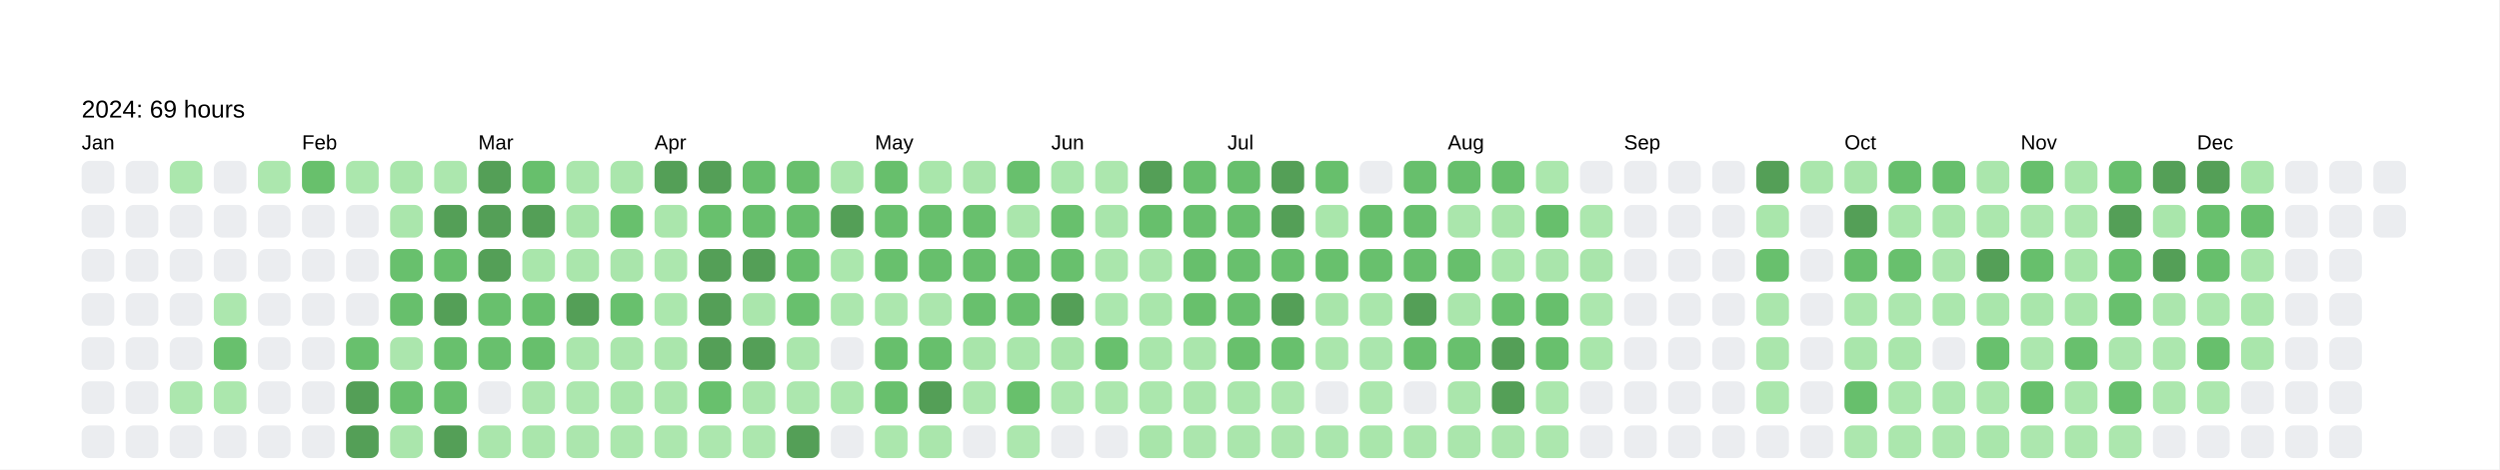
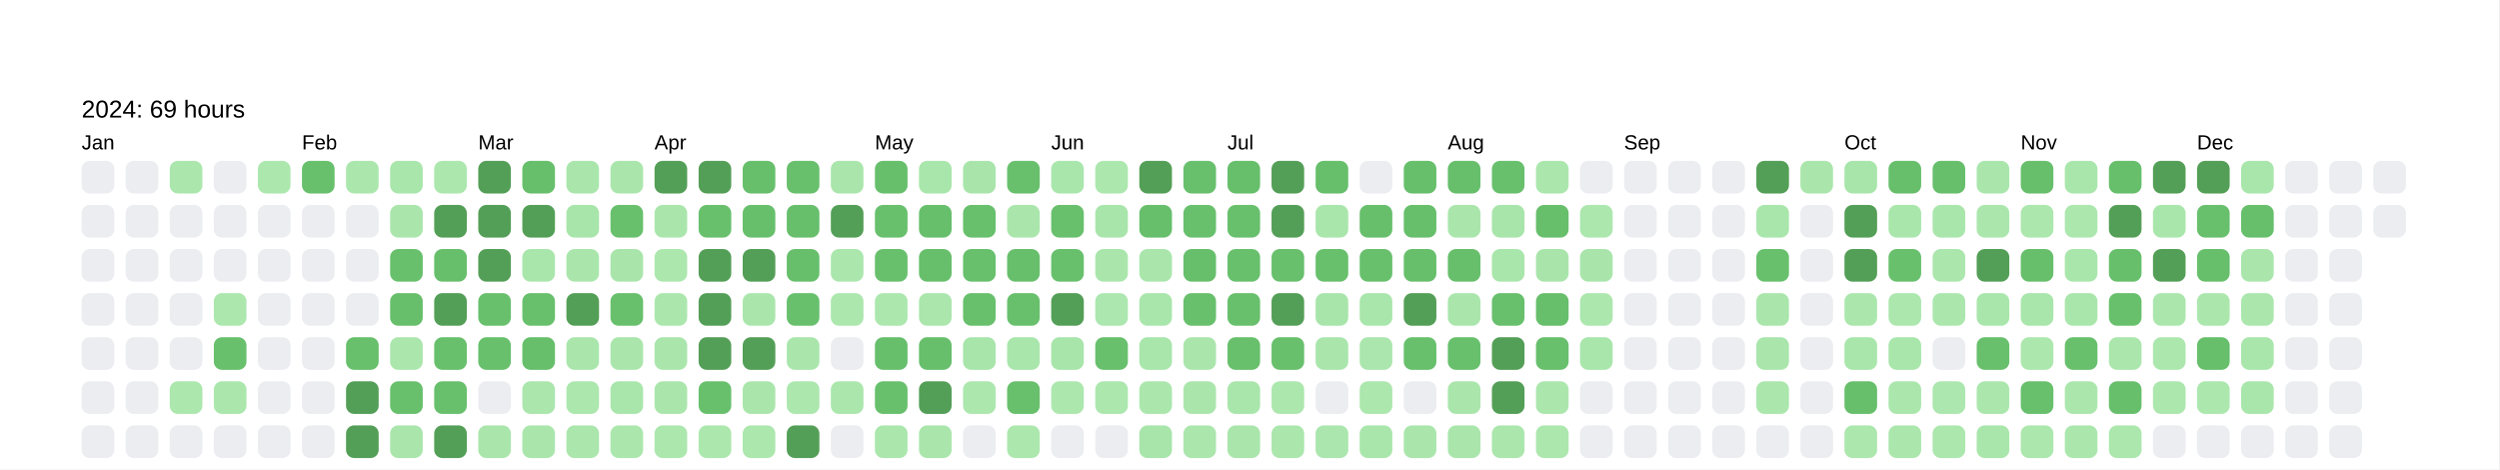
<svg xmlns="http://www.w3.org/2000/svg" baseProfile="full" height="57.5mm" version="1.1" viewBox="0,0,306.2,57.5" width="306.2mm">
  <defs />
  <rect fill="#FFFFFF" height="57.5" width="306.2" x="0" y="0" />
  <text fill="#000000" style="font-size:6px; font-family:Arial; font-weight:bold;" x="10" y="10" />
  <text fill="#000000" style="font-size:3px; font-family:Arial;" x="10" y="14.4">2024: 69 hours</text>
  <text fill="#000000" style="font-size:2.5px; font-family:Arial" x="10" y="18.3">Jan</text>
  <rect fill="#EBEDF0" height="4" rx="1" ry="1" width="4" x="10" y="19.7" />
  <rect fill="#EBEDF0" height="4" rx="1" ry="1" width="4" x="10" y="25.1" />
  <rect fill="#EBEDF0" height="4" rx="1" ry="1" width="4" x="10" y="30.5" />
  <rect fill="#EBEDF0" height="4" rx="1" ry="1" width="4" x="10" y="35.9" />
  <rect fill="#EBEDF0" height="4" rx="1" ry="1" width="4" x="10" y="41.3" />
  <rect fill="#EBEDF0" height="4" rx="1" ry="1" width="4" x="10" y="46.7" />
  <rect fill="#EBEDF0" height="4" rx="1" ry="1" width="4" x="10" y="52.1" />
  <rect fill="#EBEDF0" height="4" rx="1" ry="1" width="4" x="15.4" y="19.7" />
  <rect fill="#EBEDF0" height="4" rx="1" ry="1" width="4" x="15.4" y="25.1" />
  <rect fill="#EBEDF0" height="4" rx="1" ry="1" width="4" x="15.4" y="30.5" />
  <rect fill="#EBEDF0" height="4" rx="1" ry="1" width="4" x="15.4" y="35.9" />
  <rect fill="#EBEDF0" height="4" rx="1" ry="1" width="4" x="15.4" y="41.3" />
  <rect fill="#EBEDF0" height="4" rx="1" ry="1" width="4" x="15.4" y="46.7" />
  <rect fill="#EBEDF0" height="4" rx="1" ry="1" width="4" x="15.4" y="52.1" />
  <rect fill="#abe7ad" height="4" rx="1" ry="1" width="4" x="20.8" y="19.7" />
  <rect fill="#EBEDF0" height="4" rx="1" ry="1" width="4" x="20.8" y="25.1" />
  <rect fill="#EBEDF0" height="4" rx="1" ry="1" width="4" x="20.8" y="30.5" />
  <rect fill="#EBEDF0" height="4" rx="1" ry="1" width="4" x="20.8" y="35.9" />
  <rect fill="#EBEDF0" height="4" rx="1" ry="1" width="4" x="20.8" y="41.3" />
  <rect fill="#ace7ae" height="4" rx="1" ry="1" width="4" x="20.8" y="46.7" />
  <rect fill="#EBEDF0" height="4" rx="1" ry="1" width="4" x="20.8" y="52.1" />
  <rect fill="#EBEDF0" height="4" rx="1" ry="1" width="4" x="26.2" y="19.7" />
  <rect fill="#EBEDF0" height="4" rx="1" ry="1" width="4" x="26.2" y="25.1" />
  <rect fill="#EBEDF0" height="4" rx="1" ry="1" width="4" x="26.2" y="30.5" />
  <rect fill="#ace7ae" height="4" rx="1" ry="1" width="4" x="26.2" y="35.9" />
  <rect fill="#68c06d" height="4" rx="1" ry="1" width="4" x="26.2" y="41.3" />
  <rect fill="#abe7ad" height="4" rx="1" ry="1" width="4" x="26.2" y="46.7" />
  <rect fill="#EBEDF0" height="4" rx="1" ry="1" width="4" x="26.2" y="52.1" />
  <rect fill="#ace7ae" height="4" rx="1" ry="1" width="4" x="31.6" y="19.7" />
  <rect fill="#EBEDF0" height="4" rx="1" ry="1" width="4" x="31.6" y="25.1" />
  <rect fill="#EBEDF0" height="4" rx="1" ry="1" width="4" x="31.6" y="30.5" />
  <rect fill="#EBEDF0" height="4" rx="1" ry="1" width="4" x="31.6" y="35.9" />
  <rect fill="#EBEDF0" height="4" rx="1" ry="1" width="4" x="31.6" y="41.3" />
  <rect fill="#EBEDF0" height="4" rx="1" ry="1" width="4" x="31.6" y="46.7" />
  <rect fill="#EBEDF0" height="4" rx="1" ry="1" width="4" x="31.6" y="52.1" />
  <text fill="#000000" style="font-size:2.5px; font-family:Arial" x="37.0" y="18.3">Feb</text>
  <rect fill="#68c06c" height="4" rx="1" ry="1" width="4" x="37.0" y="19.7" />
  <rect fill="#EBEDF0" height="4" rx="1" ry="1" width="4" x="37.0" y="25.1" />
  <rect fill="#EBEDF0" height="4" rx="1" ry="1" width="4" x="37.0" y="30.5" />
  <rect fill="#EBEDF0" height="4" rx="1" ry="1" width="4" x="37.0" y="35.9" />
  <rect fill="#EBEDF0" height="4" rx="1" ry="1" width="4" x="37.0" y="41.3" />
  <rect fill="#EBEDF0" height="4" rx="1" ry="1" width="4" x="37.0" y="46.7" />
  <rect fill="#EBEDF0" height="4" rx="1" ry="1" width="4" x="37.0" y="52.1" />
  <rect fill="#abe7ad" height="4" rx="1" ry="1" width="4" x="42.4" y="19.7" />
  <rect fill="#EBEDF0" height="4" rx="1" ry="1" width="4" x="42.4" y="25.1" />
  <rect fill="#EBEDF0" height="4" rx="1" ry="1" width="4" x="42.4" y="30.5" />
  <rect fill="#EBEDF0" height="4" rx="1" ry="1" width="4" x="42.4" y="35.9" />
  <rect fill="#68c06d" height="4" rx="1" ry="1" width="4" x="42.4" y="41.3" />
  <rect fill="#549F57" height="4" rx="1" ry="1" width="4" x="42.4" y="46.7" />
  <rect fill="#549F57" height="4" rx="1" ry="1" width="4" x="42.4" y="52.1" />
  <rect fill="#a9e6ab" height="4" rx="1" ry="1" width="4" x="47.8" y="19.7" />
  <rect fill="#aae6ac" height="4" rx="1" ry="1" width="4" x="47.8" y="25.1" />
  <rect fill="#68c06d" height="4" rx="1" ry="1" width="4" x="47.8" y="30.5" />
  <rect fill="#67bf6c" height="4" rx="1" ry="1" width="4" x="47.8" y="35.9" />
  <rect fill="#abe6ad" height="4" rx="1" ry="1" width="4" x="47.8" y="41.3" />
  <rect fill="#68c06d" height="4" rx="1" ry="1" width="4" x="47.8" y="46.7" />
  <rect fill="#aae6ac" height="4" rx="1" ry="1" width="4" x="47.8" y="52.1" />
  <rect fill="#ace7ae" height="4" rx="1" ry="1" width="4" x="53.2" y="19.7" />
  <rect fill="#549F57" height="4" rx="1" ry="1" width="4" x="53.2" y="25.1" />
  <rect fill="#67bf6c" height="4" rx="1" ry="1" width="4" x="53.2" y="30.5" />
  <rect fill="#549F57" height="4" rx="1" ry="1" width="4" x="53.2" y="35.9" />
  <rect fill="#68c06d" height="4" rx="1" ry="1" width="4" x="53.2" y="41.3" />
  <rect fill="#68c06d" height="4" rx="1" ry="1" width="4" x="53.2" y="46.7" />
  <rect fill="#549F57" height="4" rx="1" ry="1" width="4" x="53.2" y="52.1" />
  <text fill="#000000" style="font-size:2.5px; font-family:Arial" x="58.6" y="18.3">Mar</text>
  <rect fill="#549F57" height="4" rx="1" ry="1" width="4" x="58.6" y="19.7" />
  <rect fill="#549F57" height="4" rx="1" ry="1" width="4" x="58.6" y="25.1" />
  <rect fill="#549F57" height="4" rx="1" ry="1" width="4" x="58.6" y="30.5" />
  <rect fill="#68c06d" height="4" rx="1" ry="1" width="4" x="58.6" y="35.9" />
  <rect fill="#68c06d" height="4" rx="1" ry="1" width="4" x="58.6" y="41.3" />
  <rect fill="#EBEDF0" height="4" rx="1" ry="1" width="4" x="58.6" y="46.7" />
  <rect fill="#aae6ac" height="4" rx="1" ry="1" width="4" x="58.6" y="52.1" />
  <rect fill="#67bf6c" height="4" rx="1" ry="1" width="4" x="64" y="19.7" />
  <rect fill="#549F57" height="4" rx="1" ry="1" width="4" x="64" y="25.1" />
  <rect fill="#a9e6ab" height="4" rx="1" ry="1" width="4" x="64" y="30.5" />
  <rect fill="#68c06d" height="4" rx="1" ry="1" width="4" x="64" y="35.9" />
  <rect fill="#67bf6c" height="4" rx="1" ry="1" width="4" x="64" y="41.3" />
  <rect fill="#abe6ad" height="4" rx="1" ry="1" width="4" x="64" y="46.7" />
  <rect fill="#aae6ac" height="4" rx="1" ry="1" width="4" x="64" y="52.1" />
  <rect fill="#aae6ac" height="4" rx="1" ry="1" width="4" x="69.4" y="19.7" />
  <rect fill="#a8e5aa" height="4" rx="1" ry="1" width="4" x="69.4" y="25.1" />
  <rect fill="#aae6ac" height="4" rx="1" ry="1" width="4" x="69.4" y="30.5" />
  <rect fill="#549F57" height="4" rx="1" ry="1" width="4" x="69.4" y="35.9" />
  <rect fill="#aae6ac" height="4" rx="1" ry="1" width="4" x="69.4" y="41.3" />
  <rect fill="#ace7ae" height="4" rx="1" ry="1" width="4" x="69.4" y="46.7" />
  <rect fill="#abe6ad" height="4" rx="1" ry="1" width="4" x="69.4" y="52.1" />
  <rect fill="#aae6ac" height="4" rx="1" ry="1" width="4" x="74.8" y="19.7" />
  <rect fill="#68c06d" height="4" rx="1" ry="1" width="4" x="74.8" y="25.1" />
  <rect fill="#a9e5ab" height="4" rx="1" ry="1" width="4" x="74.8" y="30.5" />
  <rect fill="#68c06d" height="4" rx="1" ry="1" width="4" x="74.8" y="35.9" />
  <rect fill="#aae6ac" height="4" rx="1" ry="1" width="4" x="74.8" y="41.3" />
  <rect fill="#a9e6ab" height="4" rx="1" ry="1" width="4" x="74.8" y="46.7" />
  <rect fill="#abe7ad" height="4" rx="1" ry="1" width="4" x="74.8" y="52.1" />
  <text fill="#000000" style="font-size:2.5px; font-family:Arial" x="80.2" y="18.3">Apr</text>
  <rect fill="#549F57" height="4" rx="1" ry="1" width="4" x="80.2" y="19.7" />
  <rect fill="#aae6ac" height="4" rx="1" ry="1" width="4" x="80.2" y="25.1" />
  <rect fill="#ace7ae" height="4" rx="1" ry="1" width="4" x="80.2" y="30.5" />
  <rect fill="#abe7ad" height="4" rx="1" ry="1" width="4" x="80.2" y="35.9" />
  <rect fill="#aae6ac" height="4" rx="1" ry="1" width="4" x="80.2" y="41.3" />
  <rect fill="#aae6ac" height="4" rx="1" ry="1" width="4" x="80.2" y="46.7" />
  <rect fill="#ace7ae" height="4" rx="1" ry="1" width="4" x="80.2" y="52.1" />
  <rect fill="#549F57" height="4" rx="1" ry="1" width="4" x="85.6" y="19.7" />
  <rect fill="#68c06d" height="4" rx="1" ry="1" width="4" x="85.6" y="25.1" />
  <rect fill="#549F57" height="4" rx="1" ry="1" width="4" x="85.6" y="30.5" />
  <rect fill="#549F57" height="4" rx="1" ry="1" width="4" x="85.6" y="35.9" />
  <rect fill="#549F57" height="4" rx="1" ry="1" width="4" x="85.6" y="41.3" />
  <rect fill="#68c06d" height="4" rx="1" ry="1" width="4" x="85.6" y="46.7" />
  <rect fill="#ace7ae" height="4" rx="1" ry="1" width="4" x="85.6" y="52.1" />
  <rect fill="#67bf6c" height="4" rx="1" ry="1" width="4" x="91" y="19.7" />
  <rect fill="#67bf6c" height="4" rx="1" ry="1" width="4" x="91" y="25.1" />
  <rect fill="#549F57" height="4" rx="1" ry="1" width="4" x="91" y="30.5" />
  <rect fill="#aae6ac" height="4" rx="1" ry="1" width="4" x="91" y="35.9" />
  <rect fill="#549F57" height="4" rx="1" ry="1" width="4" x="91" y="41.3" />
  <rect fill="#aae6ac" height="4" rx="1" ry="1" width="4" x="91" y="46.7" />
  <rect fill="#ace7ae" height="4" rx="1" ry="1" width="4" x="91" y="52.1" />
  <rect fill="#68bf6c" height="4" rx="1" ry="1" width="4" x="96.4" y="19.7" />
  <rect fill="#67bf6c" height="4" rx="1" ry="1" width="4" x="96.4" y="25.1" />
  <rect fill="#67bf6c" height="4" rx="1" ry="1" width="4" x="96.4" y="30.5" />
  <rect fill="#68c06d" height="4" rx="1" ry="1" width="4" x="96.4" y="35.9" />
  <rect fill="#aae6ac" height="4" rx="1" ry="1" width="4" x="96.4" y="41.3" />
  <rect fill="#ace7ae" height="4" rx="1" ry="1" width="4" x="96.4" y="46.7" />
  <rect fill="#549F57" height="4" rx="1" ry="1" width="4" x="96.4" y="52.1" />
  <rect fill="#aae6ac" height="4" rx="1" ry="1" width="4" x="101.8" y="19.7" />
  <rect fill="#549F57" height="4" rx="1" ry="1" width="4" x="101.8" y="25.1" />
  <rect fill="#abe7ad" height="4" rx="1" ry="1" width="4" x="101.8" y="30.5" />
  <rect fill="#ace7ae" height="4" rx="1" ry="1" width="4" x="101.8" y="35.9" />
  <rect fill="#EBEDF0" height="4" rx="1" ry="1" width="4" x="101.8" y="41.3" />
  <rect fill="#abe7ad" height="4" rx="1" ry="1" width="4" x="101.8" y="46.7" />
  <rect fill="#EBEDF0" height="4" rx="1" ry="1" width="4" x="101.8" y="52.1" />
  <text fill="#000000" style="font-size:2.5px; font-family:Arial" x="107.2" y="18.3">May</text>
  <rect fill="#67bf6c" height="4" rx="1" ry="1" width="4" x="107.2" y="19.7" />
  <rect fill="#68c06d" height="4" rx="1" ry="1" width="4" x="107.2" y="25.1" />
  <rect fill="#68c06d" height="4" rx="1" ry="1" width="4" x="107.2" y="30.5" />
  <rect fill="#ace7ae" height="4" rx="1" ry="1" width="4" x="107.2" y="35.9" />
  <rect fill="#67bf6c" height="4" rx="1" ry="1" width="4" x="107.2" y="41.3" />
  <rect fill="#68c06d" height="4" rx="1" ry="1" width="4" x="107.2" y="46.7" />
  <rect fill="#abe7ad" height="4" rx="1" ry="1" width="4" x="107.2" y="52.1" />
  <rect fill="#a9e6ab" height="4" rx="1" ry="1" width="4" x="112.6" y="19.7" />
  <rect fill="#67bf6c" height="4" rx="1" ry="1" width="4" x="112.6" y="25.1" />
  <rect fill="#67bf6c" height="4" rx="1" ry="1" width="4" x="112.6" y="30.5" />
  <rect fill="#abe6ad" height="4" rx="1" ry="1" width="4" x="112.6" y="35.9" />
  <rect fill="#67bf6c" height="4" rx="1" ry="1" width="4" x="112.6" y="41.3" />
  <rect fill="#549F57" height="4" rx="1" ry="1" width="4" x="112.6" y="46.7" />
  <rect fill="#aae6ac" height="4" rx="1" ry="1" width="4" x="112.6" y="52.1" />
  <rect fill="#a9e5ab" height="4" rx="1" ry="1" width="4" x="118" y="19.7" />
  <rect fill="#68c06d" height="4" rx="1" ry="1" width="4" x="118" y="25.1" />
  <rect fill="#68c06d" height="4" rx="1" ry="1" width="4" x="118" y="30.5" />
  <rect fill="#68c06d" height="4" rx="1" ry="1" width="4" x="118" y="35.9" />
  <rect fill="#a8e5aa" height="4" rx="1" ry="1" width="4" x="118" y="41.3" />
  <rect fill="#ace7ae" height="4" rx="1" ry="1" width="4" x="118" y="46.7" />
  <rect fill="#EBEDF0" height="4" rx="1" ry="1" width="4" x="118" y="52.1" />
  <rect fill="#68c06d" height="4" rx="1" ry="1" width="4" x="123.4" y="19.7" />
  <rect fill="#aae6ac" height="4" rx="1" ry="1" width="4" x="123.4" y="25.1" />
  <rect fill="#67bf6c" height="4" rx="1" ry="1" width="4" x="123.4" y="30.5" />
  <rect fill="#68c06d" height="4" rx="1" ry="1" width="4" x="123.4" y="35.9" />
  <rect fill="#a9e6ab" height="4" rx="1" ry="1" width="4" x="123.4" y="41.3" />
  <rect fill="#68c06c" height="4" rx="1" ry="1" width="4" x="123.4" y="46.7" />
  <rect fill="#ace7ae" height="4" rx="1" ry="1" width="4" x="123.4" y="52.1" />
  <text fill="#000000" style="font-size:2.5px; font-family:Arial" x="128.8" y="18.3">Jun</text>
  <rect fill="#a9e6ac" height="4" rx="1" ry="1" width="4" x="128.8" y="19.7" />
  <rect fill="#68c06d" height="4" rx="1" ry="1" width="4" x="128.8" y="25.1" />
  <rect fill="#68c06d" height="4" rx="1" ry="1" width="4" x="128.8" y="30.5" />
  <rect fill="#549F57" height="4" rx="1" ry="1" width="4" x="128.8" y="35.9" />
  <rect fill="#a8e5aa" height="4" rx="1" ry="1" width="4" x="128.8" y="41.3" />
  <rect fill="#ace7ae" height="4" rx="1" ry="1" width="4" x="128.8" y="46.7" />
  <rect fill="#EBEDF0" height="4" rx="1" ry="1" width="4" x="128.8" y="52.1" />
  <rect fill="#ace7ae" height="4" rx="1" ry="1" width="4" x="134.2" y="19.7" />
  <rect fill="#a8e5ab" height="4" rx="1" ry="1" width="4" x="134.2" y="25.1" />
  <rect fill="#aae6ac" height="4" rx="1" ry="1" width="4" x="134.2" y="30.5" />
  <rect fill="#abe7ae" height="4" rx="1" ry="1" width="4" x="134.2" y="35.9" />
  <rect fill="#68c06d" height="4" rx="1" ry="1" width="4" x="134.2" y="41.3" />
  <rect fill="#ace7ae" height="4" rx="1" ry="1" width="4" x="134.2" y="46.7" />
  <rect fill="#EBEDF0" height="4" rx="1" ry="1" width="4" x="134.2" y="52.1" />
  <rect fill="#549F57" height="4" rx="1" ry="1" width="4" x="139.6" y="19.7" />
  <rect fill="#67bf6c" height="4" rx="1" ry="1" width="4" x="139.6" y="25.1" />
  <rect fill="#aae6ac" height="4" rx="1" ry="1" width="4" x="139.6" y="30.5" />
  <rect fill="#a9e6ab" height="4" rx="1" ry="1" width="4" x="139.6" y="35.9" />
  <rect fill="#a9e6ab" height="4" rx="1" ry="1" width="4" x="139.6" y="41.3" />
  <rect fill="#abe7ad" height="4" rx="1" ry="1" width="4" x="139.6" y="46.7" />
  <rect fill="#a8e5aa" height="4" rx="1" ry="1" width="4" x="139.6" y="52.1" />
  <rect fill="#68c06d" height="4" rx="1" ry="1" width="4" x="145" y="19.7" />
  <rect fill="#68c06d" height="4" rx="1" ry="1" width="4" x="145" y="25.1" />
  <rect fill="#67bf6c" height="4" rx="1" ry="1" width="4" x="145" y="30.5" />
  <rect fill="#68c06c" height="4" rx="1" ry="1" width="4" x="145" y="35.9" />
  <rect fill="#aae6ac" height="4" rx="1" ry="1" width="4" x="145" y="41.3" />
  <rect fill="#aae6ac" height="4" rx="1" ry="1" width="4" x="145" y="46.7" />
  <rect fill="#abe6ad" height="4" rx="1" ry="1" width="4" x="145" y="52.1" />
  <text fill="#000000" style="font-size:2.5px; font-family:Arial" x="150.4" y="18.3">Jul</text>
  <rect fill="#67bf6c" height="4" rx="1" ry="1" width="4" x="150.4" y="19.7" />
  <rect fill="#68c06d" height="4" rx="1" ry="1" width="4" x="150.4" y="25.1" />
  <rect fill="#68c06d" height="4" rx="1" ry="1" width="4" x="150.4" y="30.5" />
  <rect fill="#68c06d" height="4" rx="1" ry="1" width="4" x="150.4" y="35.9" />
  <rect fill="#68c06c" height="4" rx="1" ry="1" width="4" x="150.4" y="41.3" />
  <rect fill="#a9e6ab" height="4" rx="1" ry="1" width="4" x="150.4" y="46.7" />
  <rect fill="#aae6ac" height="4" rx="1" ry="1" width="4" x="150.4" y="52.1" />
  <rect fill="#549F57" height="4" rx="1" ry="1" width="4" x="155.8" y="19.7" />
  <rect fill="#549F57" height="4" rx="1" ry="1" width="4" x="155.8" y="25.1" />
  <rect fill="#68c06d" height="4" rx="1" ry="1" width="4" x="155.8" y="30.5" />
  <rect fill="#549F57" height="4" rx="1" ry="1" width="4" x="155.8" y="35.9" />
  <rect fill="#68c06d" height="4" rx="1" ry="1" width="4" x="155.8" y="41.3" />
  <rect fill="#ace7ae" height="4" rx="1" ry="1" width="4" x="155.8" y="46.7" />
  <rect fill="#abe6ad" height="4" rx="1" ry="1" width="4" x="155.8" y="52.1" />
  <rect fill="#67bf6c" height="4" rx="1" ry="1" width="4" x="161.2" y="19.7" />
  <rect fill="#a9e6ab" height="4" rx="1" ry="1" width="4" x="161.2" y="25.1" />
  <rect fill="#68c06d" height="4" rx="1" ry="1" width="4" x="161.2" y="30.5" />
  <rect fill="#a8e5aa" height="4" rx="1" ry="1" width="4" x="161.2" y="35.9" />
  <rect fill="#aae6ac" height="4" rx="1" ry="1" width="4" x="161.2" y="41.3" />
  <rect fill="#EBEDF0" height="4" rx="1" ry="1" width="4" x="161.2" y="46.7" />
  <rect fill="#aae6ad" height="4" rx="1" ry="1" width="4" x="161.2" y="52.1" />
  <rect fill="#EBEDF0" height="4" rx="1" ry="1" width="4" x="166.6" y="19.7" />
  <rect fill="#67bf6c" height="4" rx="1" ry="1" width="4" x="166.6" y="25.1" />
  <rect fill="#68c06d" height="4" rx="1" ry="1" width="4" x="166.6" y="30.5" />
  <rect fill="#a9e6ab" height="4" rx="1" ry="1" width="4" x="166.6" y="35.9" />
  <rect fill="#aae6ad" height="4" rx="1" ry="1" width="4" x="166.6" y="41.3" />
  <rect fill="#ace7ae" height="4" rx="1" ry="1" width="4" x="166.6" y="46.7" />
  <rect fill="#a9e6ab" height="4" rx="1" ry="1" width="4" x="166.6" y="52.1" />
  <rect fill="#67bf6c" height="4" rx="1" ry="1" width="4" x="172" y="19.7" />
  <rect fill="#67bf6c" height="4" rx="1" ry="1" width="4" x="172" y="25.1" />
  <rect fill="#67bf6c" height="4" rx="1" ry="1" width="4" x="172" y="30.5" />
  <rect fill="#549F57" height="4" rx="1" ry="1" width="4" x="172" y="35.9" />
  <rect fill="#68c06d" height="4" rx="1" ry="1" width="4" x="172" y="41.3" />
  <rect fill="#EBEDF0" height="4" rx="1" ry="1" width="4" x="172" y="46.7" />
  <rect fill="#aae6ac" height="4" rx="1" ry="1" width="4" x="172" y="52.1" />
  <text fill="#000000" style="font-size:2.5px; font-family:Arial" x="177.4" y="18.3">Aug</text>
  <rect fill="#67bf6c" height="4" rx="1" ry="1" width="4" x="177.4" y="19.7" />
  <rect fill="#aae6ac" height="4" rx="1" ry="1" width="4" x="177.4" y="25.1" />
  <rect fill="#67bf6c" height="4" rx="1" ry="1" width="4" x="177.4" y="30.5" />
  <rect fill="#aae6ac" height="4" rx="1" ry="1" width="4" x="177.4" y="35.9" />
  <rect fill="#68c06d" height="4" rx="1" ry="1" width="4" x="177.4" y="41.3" />
  <rect fill="#aae6ac" height="4" rx="1" ry="1" width="4" x="177.4" y="46.7" />
  <rect fill="#aae6ac" height="4" rx="1" ry="1" width="4" x="177.4" y="52.1" />
  <rect fill="#68c06d" height="4" rx="1" ry="1" width="4" x="182.8" y="19.7" />
  <rect fill="#a8e5aa" height="4" rx="1" ry="1" width="4" x="182.8" y="25.1" />
  <rect fill="#a9e6ab" height="4" rx="1" ry="1" width="4" x="182.8" y="30.5" />
  <rect fill="#68c06d" height="4" rx="1" ry="1" width="4" x="182.8" y="35.9" />
  <rect fill="#549F57" height="4" rx="1" ry="1" width="4" x="182.8" y="41.3" />
  <rect fill="#549F57" height="4" rx="1" ry="1" width="4" x="182.8" y="46.7" />
  <rect fill="#abe6ad" height="4" rx="1" ry="1" width="4" x="182.8" y="52.1" />
  <rect fill="#abe7ad" height="4" rx="1" ry="1" width="4" x="188.2" y="19.7" />
  <rect fill="#67bf6c" height="4" rx="1" ry="1" width="4" x="188.2" y="25.1" />
  <rect fill="#a9e5ab" height="4" rx="1" ry="1" width="4" x="188.2" y="30.5" />
  <rect fill="#67bf6c" height="4" rx="1" ry="1" width="4" x="188.2" y="35.9" />
  <rect fill="#68c06d" height="4" rx="1" ry="1" width="4" x="188.2" y="41.3" />
  <rect fill="#abe7ad" height="4" rx="1" ry="1" width="4" x="188.2" y="46.7" />
  <rect fill="#ace7ae" height="4" rx="1" ry="1" width="4" x="188.2" y="52.1" />
  <rect fill="#EBEDF0" height="4" rx="1" ry="1" width="4" x="193.6" y="19.7" />
  <rect fill="#ace7ae" height="4" rx="1" ry="1" width="4" x="193.6" y="25.1" />
  <rect fill="#a9e5ab" height="4" rx="1" ry="1" width="4" x="193.6" y="30.5" />
  <rect fill="#ace7ae" height="4" rx="1" ry="1" width="4" x="193.6" y="35.9" />
  <rect fill="#a9e6ab" height="4" rx="1" ry="1" width="4" x="193.6" y="41.3" />
  <rect fill="#EBEDF0" height="4" rx="1" ry="1" width="4" x="193.6" y="46.7" />
  <rect fill="#EBEDF0" height="4" rx="1" ry="1" width="4" x="193.6" y="52.1" />
  <text fill="#000000" style="font-size:2.5px; font-family:Arial" x="199" y="18.3">Sep</text>
  <rect fill="#EBEDF0" height="4" rx="1" ry="1" width="4" x="199" y="19.7" />
  <rect fill="#EBEDF0" height="4" rx="1" ry="1" width="4" x="199" y="25.1" />
  <rect fill="#EBEDF0" height="4" rx="1" ry="1" width="4" x="199" y="30.5" />
  <rect fill="#EBEDF0" height="4" rx="1" ry="1" width="4" x="199" y="35.9" />
  <rect fill="#EBEDF0" height="4" rx="1" ry="1" width="4" x="199" y="41.3" />
  <rect fill="#EBEDF0" height="4" rx="1" ry="1" width="4" x="199" y="46.7" />
  <rect fill="#EBEDF0" height="4" rx="1" ry="1" width="4" x="199" y="52.1" />
  <rect fill="#EBEDF0" height="4" rx="1" ry="1" width="4" x="204.4" y="19.7" />
  <rect fill="#EBEDF0" height="4" rx="1" ry="1" width="4" x="204.4" y="25.1" />
  <rect fill="#EBEDF0" height="4" rx="1" ry="1" width="4" x="204.4" y="30.5" />
  <rect fill="#EBEDF0" height="4" rx="1" ry="1" width="4" x="204.4" y="35.9" />
  <rect fill="#EBEDF0" height="4" rx="1" ry="1" width="4" x="204.4" y="41.3" />
  <rect fill="#EBEDF0" height="4" rx="1" ry="1" width="4" x="204.4" y="46.7" />
  <rect fill="#EBEDF0" height="4" rx="1" ry="1" width="4" x="204.4" y="52.1" />
  <rect fill="#EBEDF0" height="4" rx="1" ry="1" width="4" x="209.8" y="19.7" />
  <rect fill="#EBEDF0" height="4" rx="1" ry="1" width="4" x="209.8" y="25.1" />
  <rect fill="#EBEDF0" height="4" rx="1" ry="1" width="4" x="209.8" y="30.5" />
  <rect fill="#EBEDF0" height="4" rx="1" ry="1" width="4" x="209.8" y="35.9" />
  <rect fill="#EBEDF0" height="4" rx="1" ry="1" width="4" x="209.8" y="41.3" />
  <rect fill="#EBEDF0" height="4" rx="1" ry="1" width="4" x="209.8" y="46.7" />
  <rect fill="#EBEDF0" height="4" rx="1" ry="1" width="4" x="209.8" y="52.1" />
  <rect fill="#549F57" height="4" rx="1" ry="1" width="4" x="215.2" y="19.7" />
  <rect fill="#a9e6ab" height="4" rx="1" ry="1" width="4" x="215.2" y="25.1" />
  <rect fill="#68c06d" height="4" rx="1" ry="1" width="4" x="215.2" y="30.5" />
  <rect fill="#aae6ac" height="4" rx="1" ry="1" width="4" x="215.2" y="35.9" />
  <rect fill="#aae6ac" height="4" rx="1" ry="1" width="4" x="215.2" y="41.3" />
  <rect fill="#abe7ad" height="4" rx="1" ry="1" width="4" x="215.2" y="46.7" />
  <rect fill="#EBEDF0" height="4" rx="1" ry="1" width="4" x="215.2" y="52.1" />
  <rect fill="#aae6ac" height="4" rx="1" ry="1" width="4" x="220.6" y="19.7" />
  <rect fill="#EBEDF0" height="4" rx="1" ry="1" width="4" x="220.6" y="25.1" />
  <rect fill="#EBEDF0" height="4" rx="1" ry="1" width="4" x="220.6" y="30.5" />
  <rect fill="#EBEDF0" height="4" rx="1" ry="1" width="4" x="220.6" y="35.9" />
  <rect fill="#EBEDF0" height="4" rx="1" ry="1" width="4" x="220.6" y="41.3" />
  <rect fill="#EBEDF0" height="4" rx="1" ry="1" width="4" x="220.6" y="46.7" />
  <rect fill="#EBEDF0" height="4" rx="1" ry="1" width="4" x="220.6" y="52.1" />
  <text fill="#000000" style="font-size:2.5px; font-family:Arial" x="226" y="18.3">Oct</text>
  <rect fill="#a8e5aa" height="4" rx="1" ry="1" width="4" x="226" y="19.7" />
  <rect fill="#549F57" height="4" rx="1" ry="1" width="4" x="226" y="25.1" />
-   <rect fill="#67bf6c" height="4" rx="1" ry="1" width="4" x="226" y="30.5" />
+   <rect fill="#549F57" height="4" rx="1" ry="1" width="4" x="226" y="30.5" />
  <rect fill="#abe7ad" height="4" rx="1" ry="1" width="4" x="226" y="35.9" />
  <rect fill="#a9e6ab" height="4" rx="1" ry="1" width="4" x="226" y="41.3" />
  <rect fill="#67bf6c" height="4" rx="1" ry="1" width="4" x="226" y="46.7" />
  <rect fill="#ace7ae" height="4" rx="1" ry="1" width="4" x="226" y="52.1" />
  <rect fill="#67bf6c" height="4" rx="1" ry="1" width="4" x="231.4" y="19.7" />
  <rect fill="#a9e6ab" height="4" rx="1" ry="1" width="4" x="231.4" y="25.1" />
  <rect fill="#68c06d" height="4" rx="1" ry="1" width="4" x="231.4" y="30.5" />
  <rect fill="#ace7ae" height="4" rx="1" ry="1" width="4" x="231.4" y="35.9" />
  <rect fill="#a9e6ab" height="4" rx="1" ry="1" width="4" x="231.4" y="41.3" />
  <rect fill="#abe7ad" height="4" rx="1" ry="1" width="4" x="231.4" y="46.7" />
  <rect fill="#abe7ad" height="4" rx="1" ry="1" width="4" x="231.4" y="52.1" />
  <rect fill="#67bf6c" height="4" rx="1" ry="1" width="4" x="236.8" y="19.7" />
  <rect fill="#a9e6ab" height="4" rx="1" ry="1" width="4" x="236.8" y="25.1" />
  <rect fill="#abe6ad" height="4" rx="1" ry="1" width="4" x="236.8" y="30.5" />
  <rect fill="#abe7ad" height="4" rx="1" ry="1" width="4" x="236.8" y="35.9" />
  <rect fill="#EBEDF0" height="4" rx="1" ry="1" width="4" x="236.8" y="41.3" />
  <rect fill="#abe7ae" height="4" rx="1" ry="1" width="4" x="236.8" y="46.7" />
  <rect fill="#ace7ae" height="4" rx="1" ry="1" width="4" x="236.8" y="52.1" />
  <rect fill="#aae6ac" height="4" rx="1" ry="1" width="4" x="242.2" y="19.7" />
  <rect fill="#abe7ad" height="4" rx="1" ry="1" width="4" x="242.2" y="25.1" />
  <rect fill="#549F57" height="4" rx="1" ry="1" width="4" x="242.2" y="30.5" />
  <rect fill="#a9e6ab" height="4" rx="1" ry="1" width="4" x="242.2" y="35.9" />
  <rect fill="#68c06d" height="4" rx="1" ry="1" width="4" x="242.2" y="41.3" />
  <rect fill="#abe7ad" height="4" rx="1" ry="1" width="4" x="242.2" y="46.7" />
  <rect fill="#a9e6ab" height="4" rx="1" ry="1" width="4" x="242.2" y="52.1" />
  <text fill="#000000" style="font-size:2.5px; font-family:Arial" x="247.6" y="18.3">Nov</text>
  <rect fill="#67bf6c" height="4" rx="1" ry="1" width="4" x="247.6" y="19.7" />
  <rect fill="#ace7ae" height="4" rx="1" ry="1" width="4" x="247.6" y="25.1" />
  <rect fill="#67bf6c" height="4" rx="1" ry="1" width="4" x="247.6" y="30.5" />
  <rect fill="#a9e6ab" height="4" rx="1" ry="1" width="4" x="247.6" y="35.9" />
  <rect fill="#ace7ae" height="4" rx="1" ry="1" width="4" x="247.6" y="41.3" />
  <rect fill="#68c06c" height="4" rx="1" ry="1" width="4" x="247.6" y="46.7" />
  <rect fill="#ace7ae" height="4" rx="1" ry="1" width="4" x="247.6" y="52.1" />
  <rect fill="#a9e6ab" height="4" rx="1" ry="1" width="4" x="253" y="19.7" />
  <rect fill="#ace7ae" height="4" rx="1" ry="1" width="4" x="253" y="25.1" />
  <rect fill="#a9e6ab" height="4" rx="1" ry="1" width="4" x="253" y="30.5" />
  <rect fill="#a9e6ab" height="4" rx="1" ry="1" width="4" x="253" y="35.9" />
  <rect fill="#68c06d" height="4" rx="1" ry="1" width="4" x="253" y="41.3" />
  <rect fill="#abe7ad" height="4" rx="1" ry="1" width="4" x="253" y="46.7" />
  <rect fill="#abe7ad" height="4" rx="1" ry="1" width="4" x="253" y="52.1" />
  <rect fill="#67bf6c" height="4" rx="1" ry="1" width="4" x="258.4" y="19.7" />
  <rect fill="#549F57" height="4" rx="1" ry="1" width="4" x="258.4" y="25.1" />
  <rect fill="#67bf6c" height="4" rx="1" ry="1" width="4" x="258.4" y="30.5" />
  <rect fill="#68c06d" height="4" rx="1" ry="1" width="4" x="258.4" y="35.9" />
  <rect fill="#abe6ad" height="4" rx="1" ry="1" width="4" x="258.4" y="41.3" />
  <rect fill="#67bf6c" height="4" rx="1" ry="1" width="4" x="258.4" y="46.7" />
  <rect fill="#ace7ae" height="4" rx="1" ry="1" width="4" x="258.4" y="52.1" />
  <rect fill="#549F57" height="4" rx="1" ry="1" width="4" x="263.8" y="19.7" />
  <rect fill="#a9e6ab" height="4" rx="1" ry="1" width="4" x="263.8" y="25.1" />
  <rect fill="#549F57" height="4" rx="1" ry="1" width="4" x="263.8" y="30.5" />
  <rect fill="#abe6ad" height="4" rx="1" ry="1" width="4" x="263.8" y="35.9" />
  <rect fill="#ace7ae" height="4" rx="1" ry="1" width="4" x="263.8" y="41.3" />
  <rect fill="#ace7ae" height="4" rx="1" ry="1" width="4" x="263.8" y="46.7" />
  <rect fill="#EBEDF0" height="4" rx="1" ry="1" width="4" x="263.8" y="52.1" />
  <text fill="#000000" style="font-size:2.5px; font-family:Arial" x="269.2" y="18.3">Dec</text>
  <rect fill="#549F57" height="4" rx="1" ry="1" width="4" x="269.2" y="19.7" />
  <rect fill="#68c06d" height="4" rx="1" ry="1" width="4" x="269.2" y="25.1" />
  <rect fill="#67bf6c" height="4" rx="1" ry="1" width="4" x="269.2" y="30.5" />
  <rect fill="#abe7ad" height="4" rx="1" ry="1" width="4" x="269.2" y="35.9" />
  <rect fill="#67bf6c" height="4" rx="1" ry="1" width="4" x="269.2" y="41.3" />
  <rect fill="#ace7ae" height="4" rx="1" ry="1" width="4" x="269.2" y="46.7" />
  <rect fill="#EBEDF0" height="4" rx="1" ry="1" width="4" x="269.2" y="52.1" />
  <rect fill="#a9e6ab" height="4" rx="1" ry="1" width="4" x="274.6" y="19.7" />
  <rect fill="#67bf6c" height="4" rx="1" ry="1" width="4" x="274.6" y="25.1" />
  <rect fill="#aae6ac" height="4" rx="1" ry="1" width="4" x="274.6" y="30.5" />
  <rect fill="#abe7ad" height="4" rx="1" ry="1" width="4" x="274.6" y="35.9" />
  <rect fill="#a9e6ab" height="4" rx="1" ry="1" width="4" x="274.6" y="41.3" />
-   <rect fill="#EBEDF0" height="4" rx="1" ry="1" width="4" x="274.6" y="46.7" />
+   <rect fill="#a9e6ab" height="4" rx="1" ry="1" width="4" x="274.6" y="46.7" />
  <rect fill="#EBEDF0" height="4" rx="1" ry="1" width="4" x="274.6" y="52.1" />
  <rect fill="#EBEDF0" height="4" rx="1" ry="1" width="4" x="280" y="19.7" />
  <rect fill="#EBEDF0" height="4" rx="1" ry="1" width="4" x="280" y="25.1" />
  <rect fill="#EBEDF0" height="4" rx="1" ry="1" width="4" x="280" y="30.5" />
  <rect fill="#EBEDF0" height="4" rx="1" ry="1" width="4" x="280" y="35.9" />
  <rect fill="#EBEDF0" height="4" rx="1" ry="1" width="4" x="280" y="41.3" />
  <rect fill="#EBEDF0" height="4" rx="1" ry="1" width="4" x="280" y="46.7" />
  <rect fill="#EBEDF0" height="4" rx="1" ry="1" width="4" x="280" y="52.1" />
  <rect fill="#EBEDF0" height="4" rx="1" ry="1" width="4" x="285.4" y="19.7" />
  <rect fill="#EBEDF0" height="4" rx="1" ry="1" width="4" x="285.4" y="25.1" />
  <rect fill="#EBEDF0" height="4" rx="1" ry="1" width="4" x="285.4" y="30.5" />
  <rect fill="#EBEDF0" height="4" rx="1" ry="1" width="4" x="285.4" y="35.9" />
  <rect fill="#EBEDF0" height="4" rx="1" ry="1" width="4" x="285.4" y="41.3" />
  <rect fill="#EBEDF0" height="4" rx="1" ry="1" width="4" x="285.4" y="46.7" />
  <rect fill="#EBEDF0" height="4" rx="1" ry="1" width="4" x="285.4" y="52.1" />
  <rect fill="#EBEDF0" height="4" rx="1" ry="1" width="4" x="290.8" y="19.7" />
  <rect fill="#EBEDF0" height="4" rx="1" ry="1" width="4" x="290.8" y="25.1" />
</svg>
